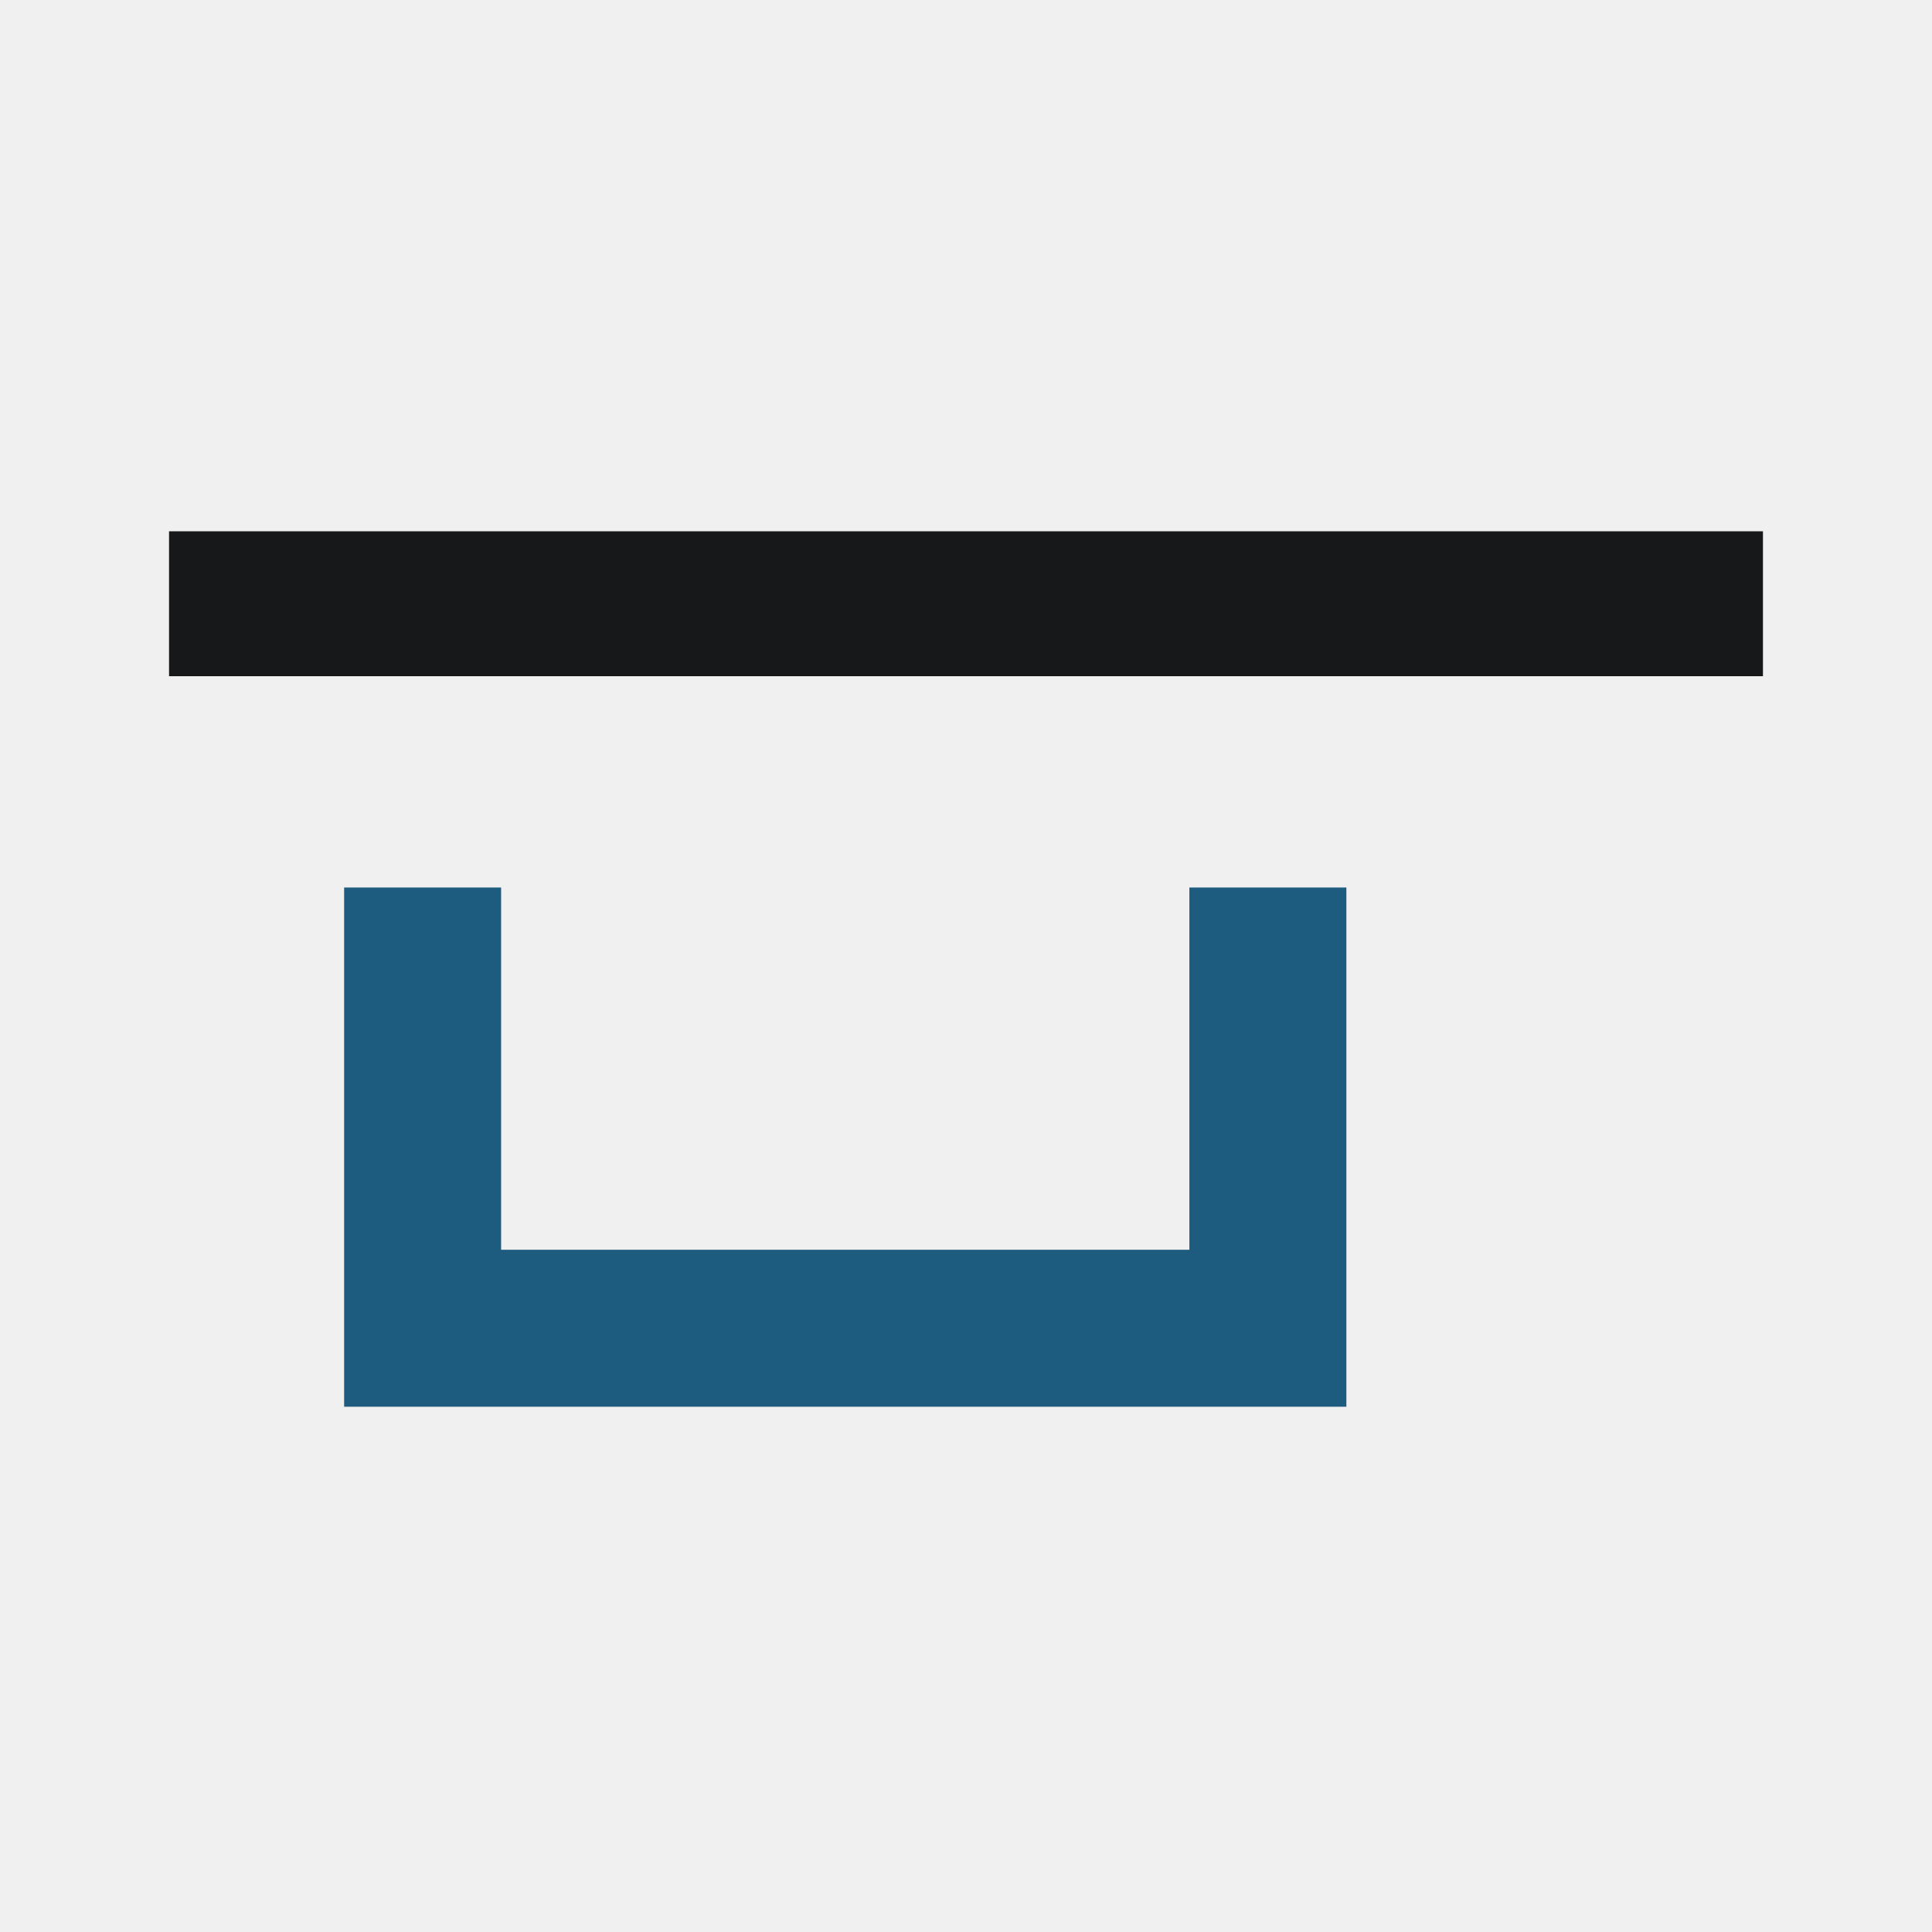
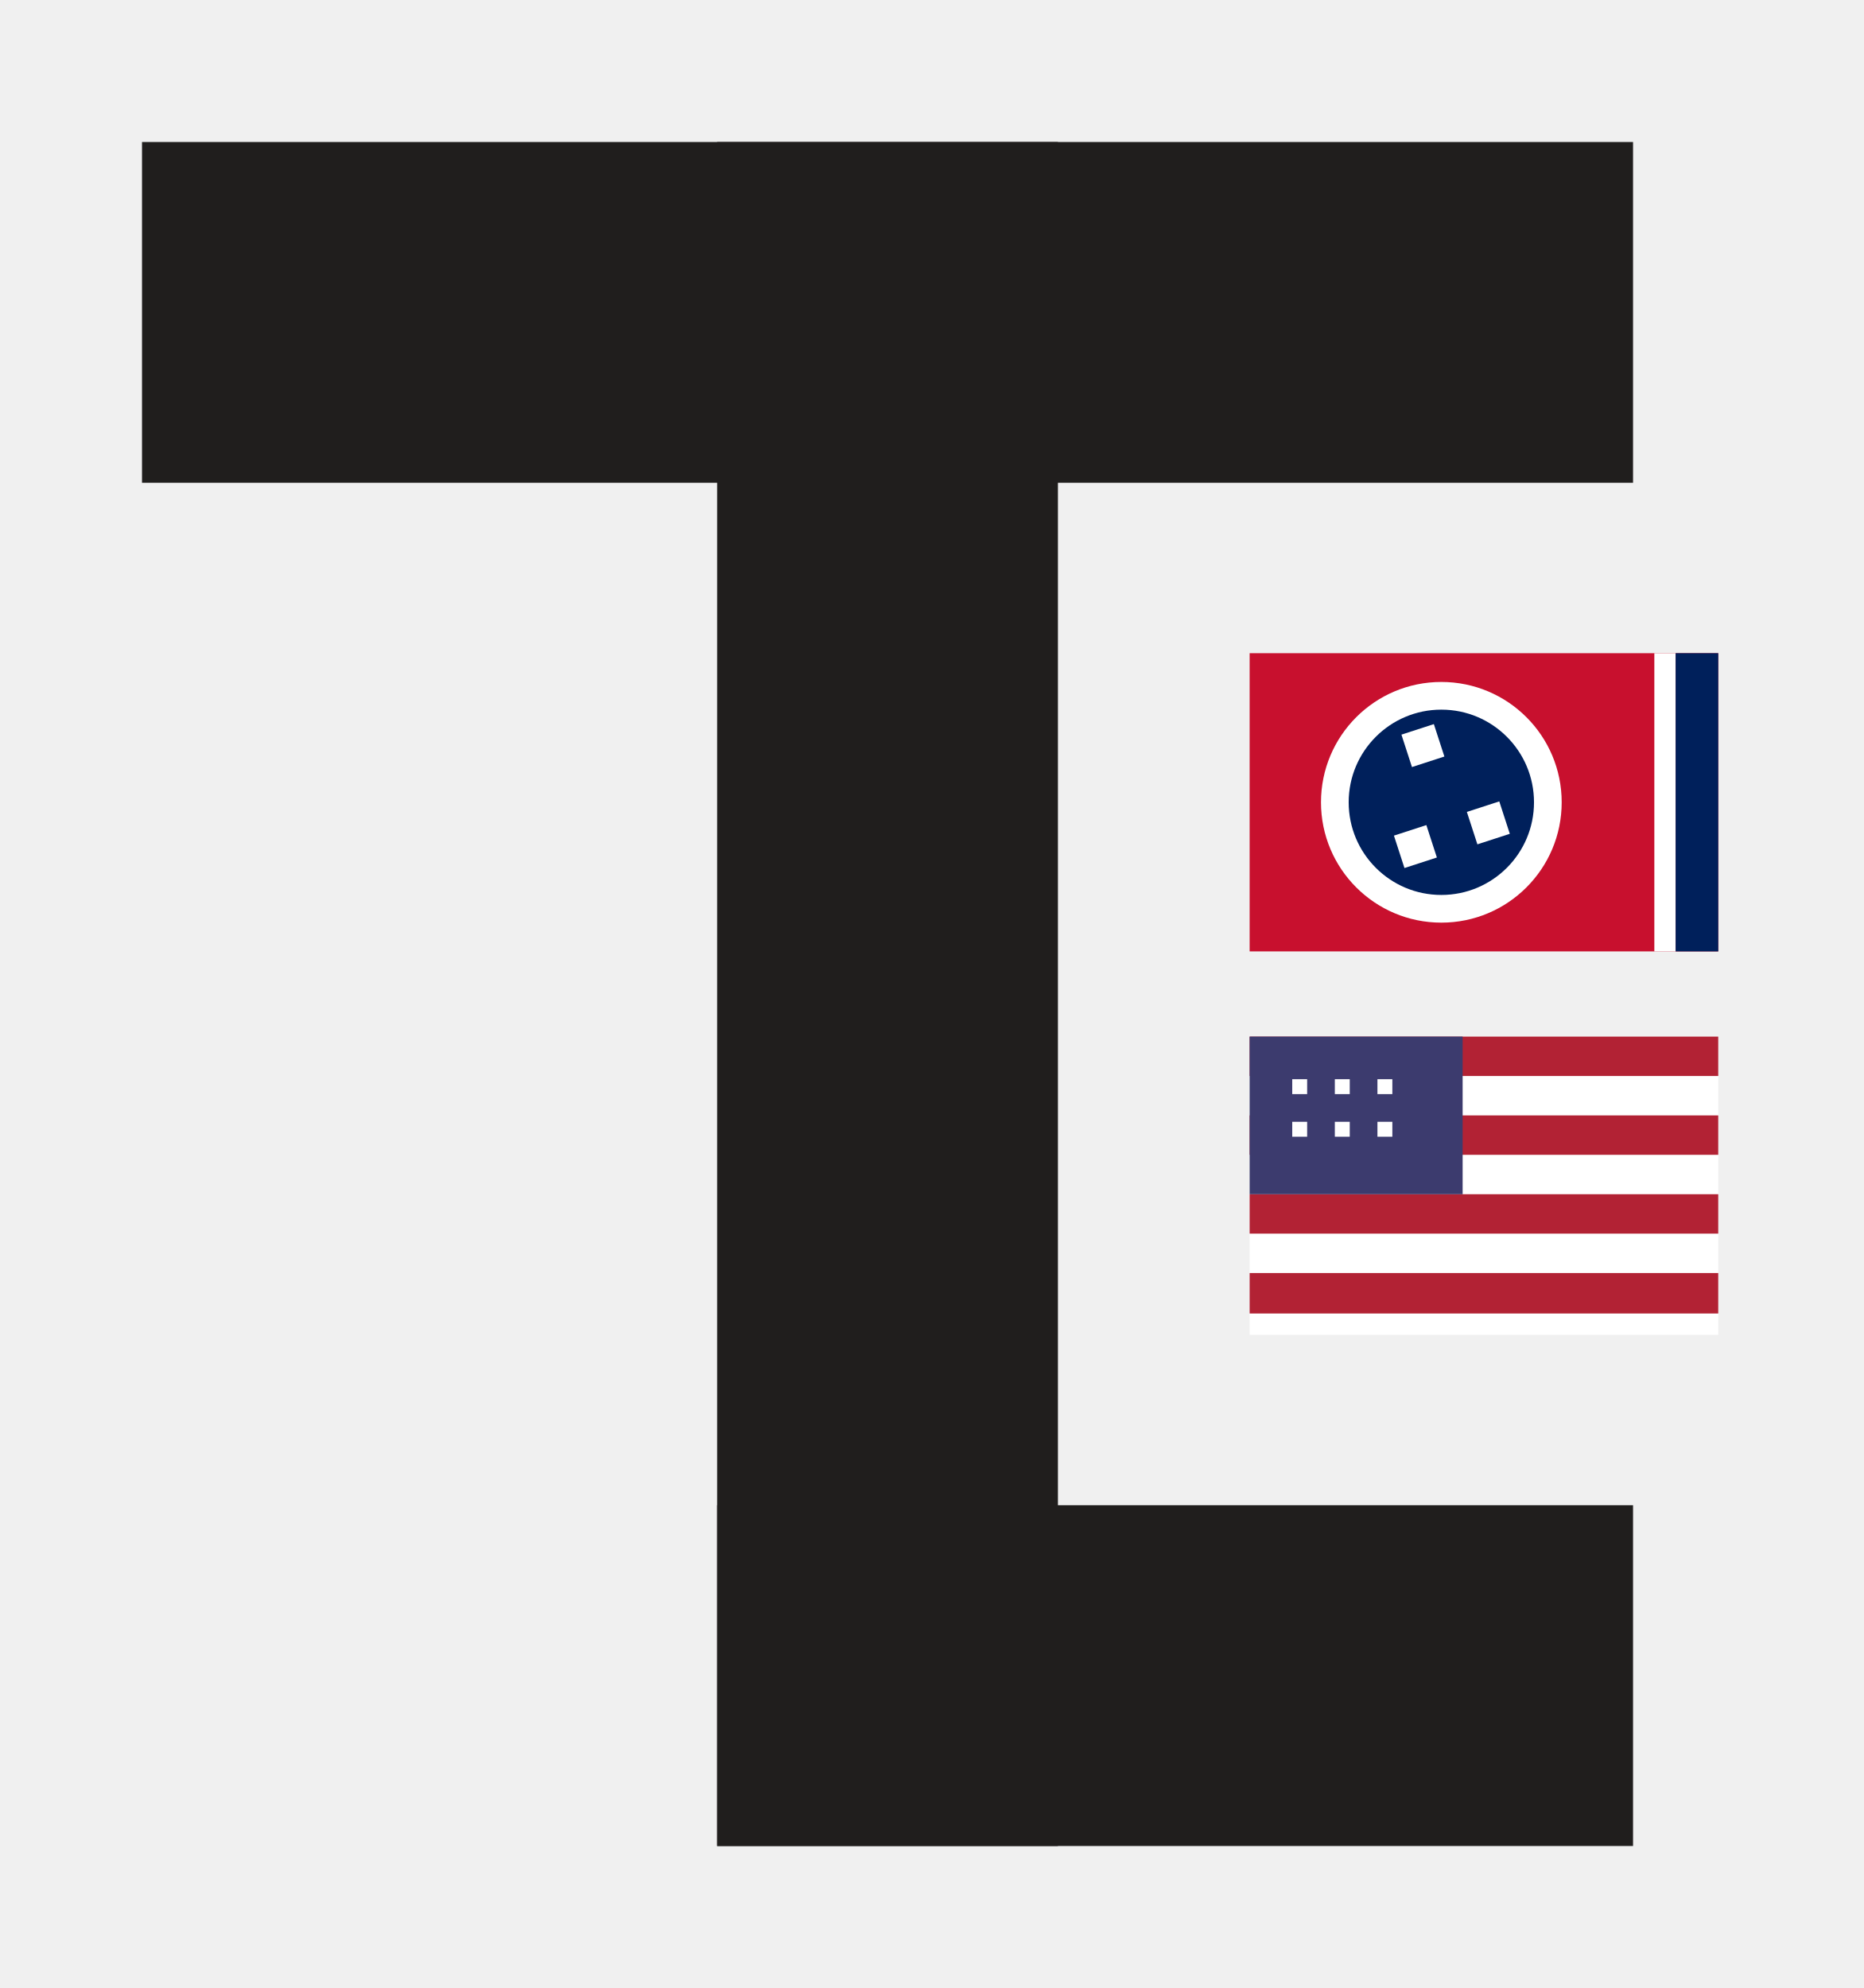
- <svg xmlns="http://www.w3.org/2000/svg" viewBox="0 0 32 32" width="32" height="32" role="img" aria-label="Tennessee Labs">
-   <g fill="none" stroke-linecap="square">
-     <path d="M4 10H28" stroke="#16181a" stroke-width="2.4" />
-     <path d="M7 16V22H21V16" stroke="#1d5c7f" stroke-width="2.6" />
+ <svg xmlns="http://www.w3.org/2000/svg" viewBox="0 0 105 112" width="105" height="112" role="img" aria-label="Tennessee Labs">
+   <g transform="translate(-10,-4) scale(1.2)">
+     <rect x="15" y="10" width="70" height="16" fill="#201e1d" />
+     <rect x="42" y="10" width="16" height="80" fill="#201e1d" />
+     <rect x="42" y="74" width="43" height="16" fill="#201e1d" />
+     <rect x="67" y="34" width="22" height="14" fill="#C8102E" />
+     <rect x="86" y="34" width="1" height="14" fill="#fff" />
+     <rect x="87" y="34" width="2" height="14" fill="#00205B" />
+     <circle cx="76" cy="41" r="5" fill="#00205B" stroke="#fff" stroke-width="1.3" />
+     <g transform="rotate(-18 76 41)">
+       <rect x="75.2" y="37.4" width="1.6" height="1.6" fill="#fff" />
+       <rect x="73.4" y="41.8" width="1.6" height="1.6" fill="#fff" />
+       <rect x="77" y="41.8" width="1.6" height="1.6" fill="#fff" />
+     </g>
+     <rect x="67" y="52" width="22" height="14" fill="#fff" />
+     <rect x="67" y="52" width="22" height="1.85" fill="#B22234" />
+     <rect x="67" y="55.7" width="22" height="1.85" fill="#B22234" />
+     <rect x="67" y="59.4" width="22" height="1.85" fill="#B22234" />
+     <rect x="67" y="63.1" width="22" height="1.9" fill="#B22234" />
+     <rect x="67" y="52" width="10" height="7.4" fill="#3C3B6E" />
+     <rect x="69" y="54" width="0.7" height="0.7" fill="#fff" />
+     <rect x="71" y="54" width="0.7" height="0.7" fill="#fff" />
+     <rect x="73" y="54" width="0.7" height="0.7" fill="#fff" />
+     <rect x="69" y="56" width="0.7" height="0.7" fill="#fff" />
+     <rect x="71" y="56" width="0.7" height="0.7" fill="#fff" />
+     <rect x="73" y="56" width="0.7" height="0.7" fill="#fff" />
  </g>
</svg>
